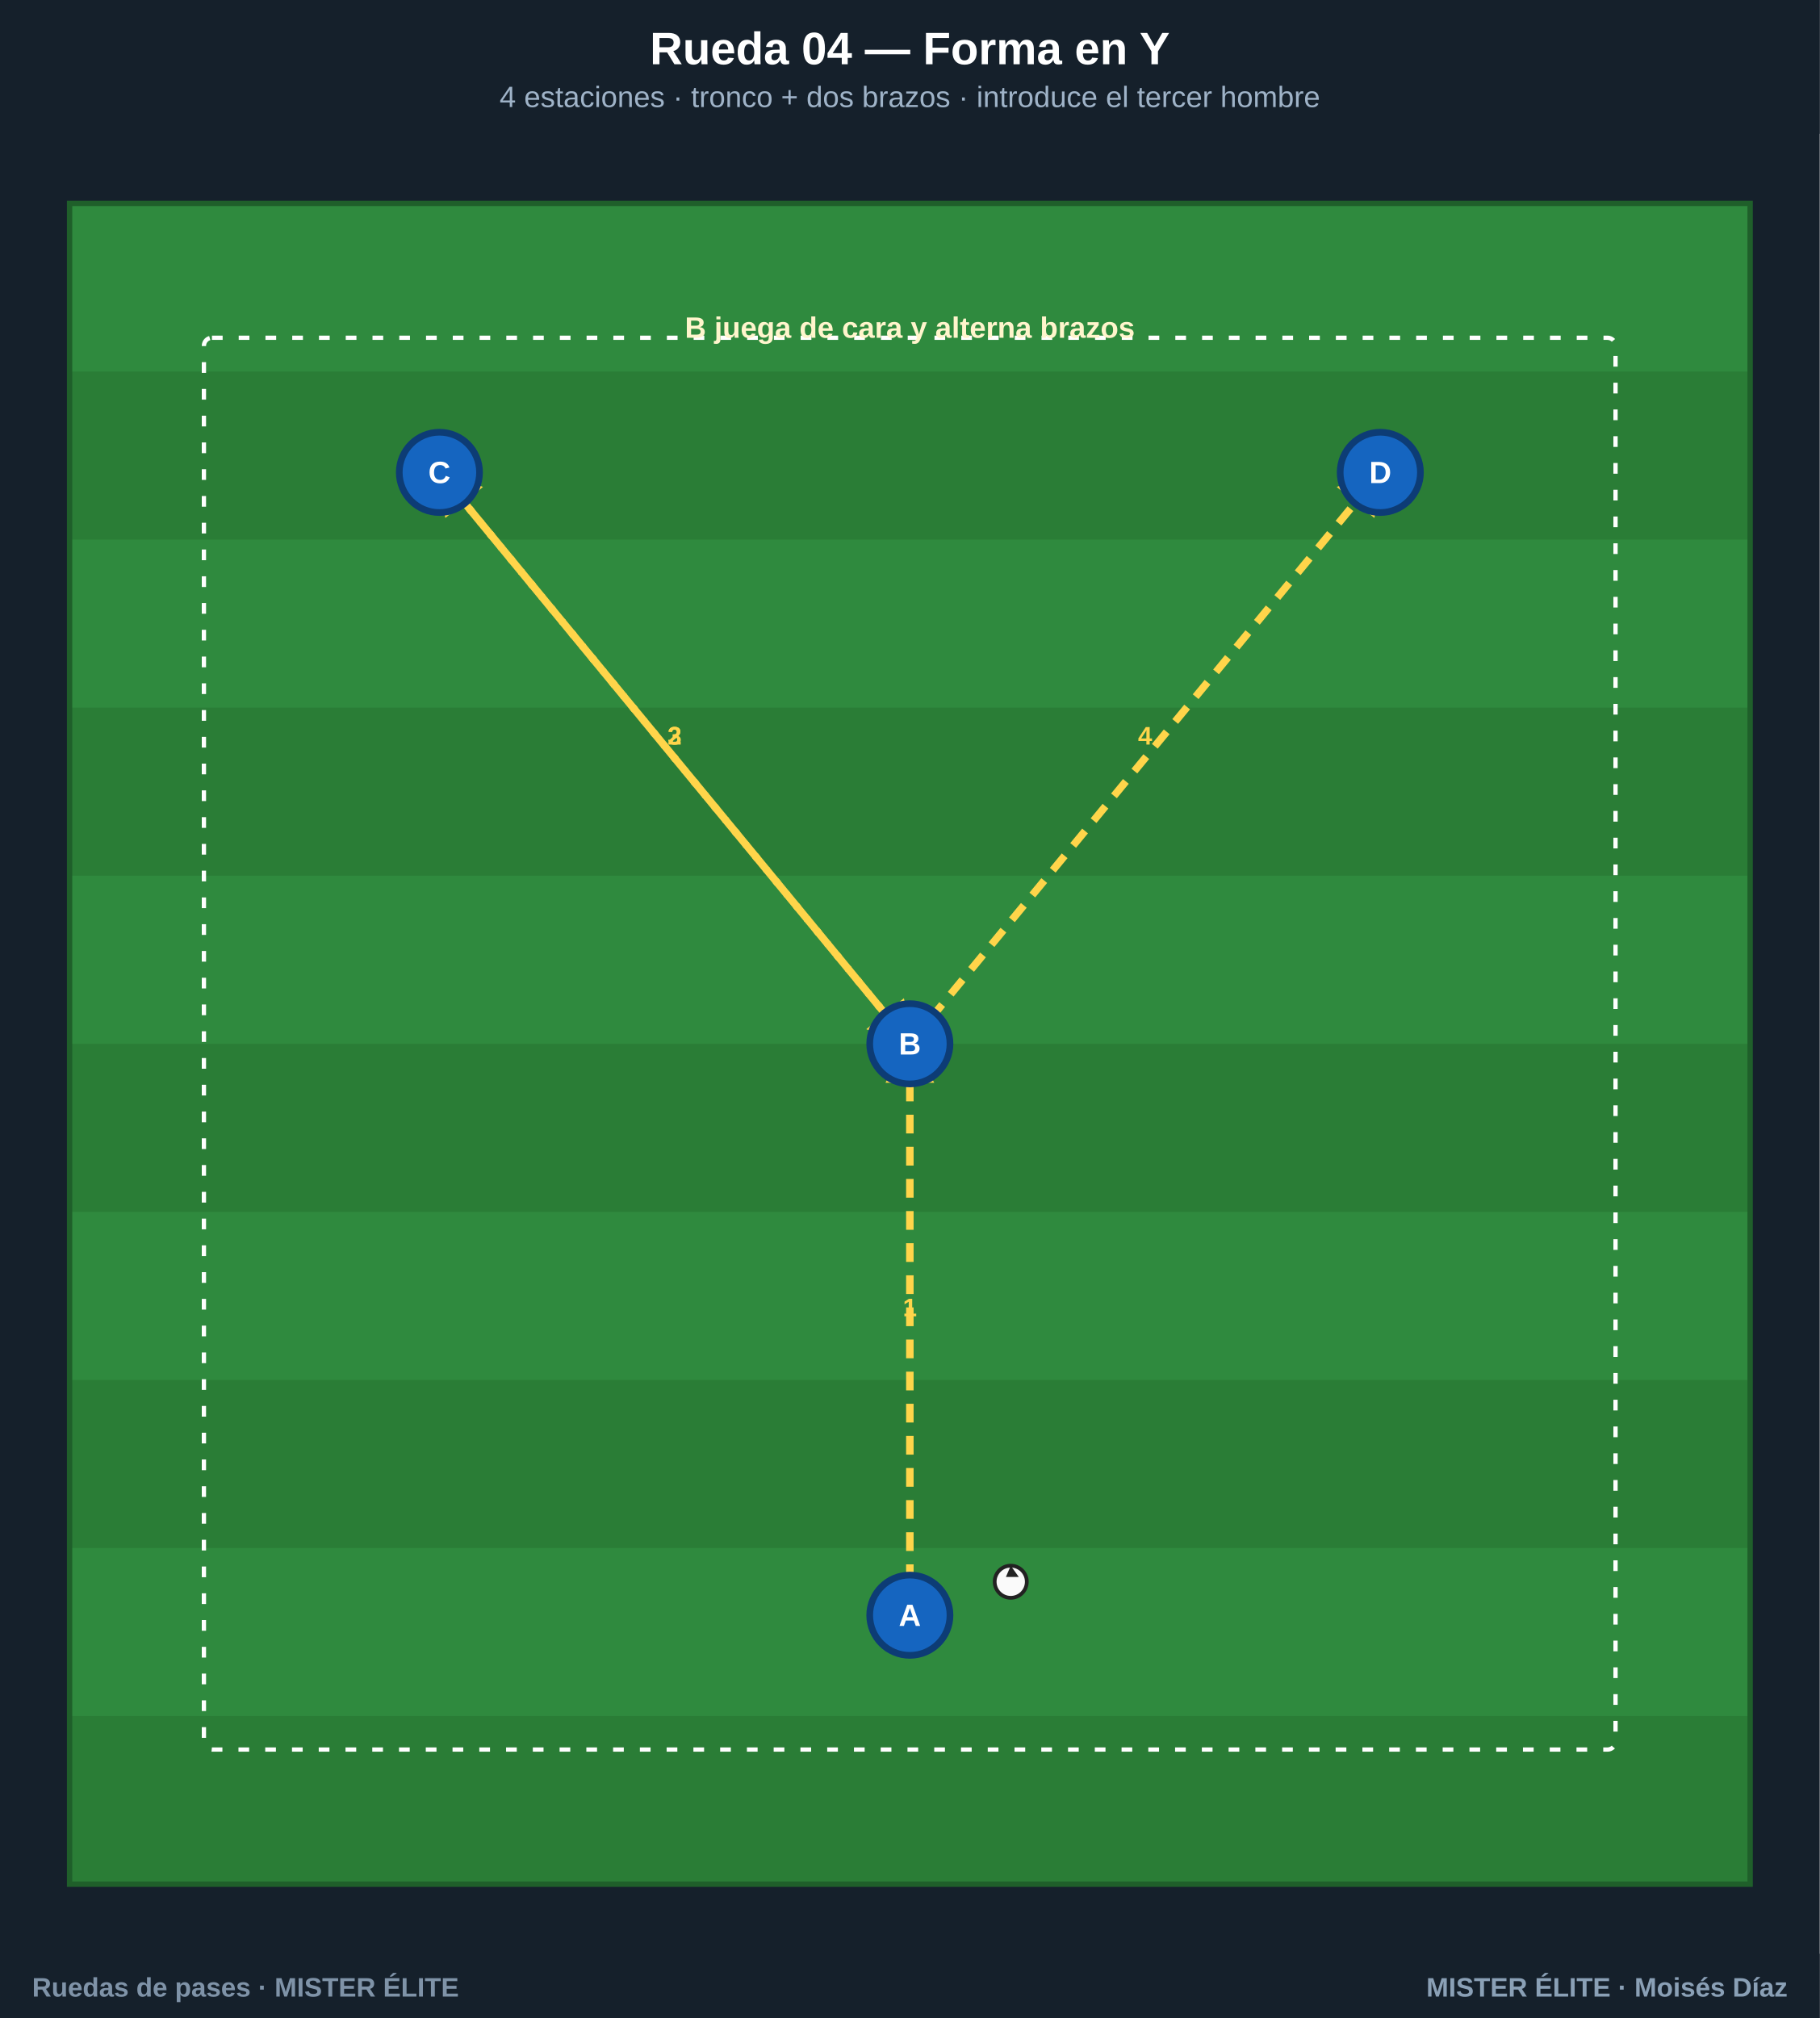
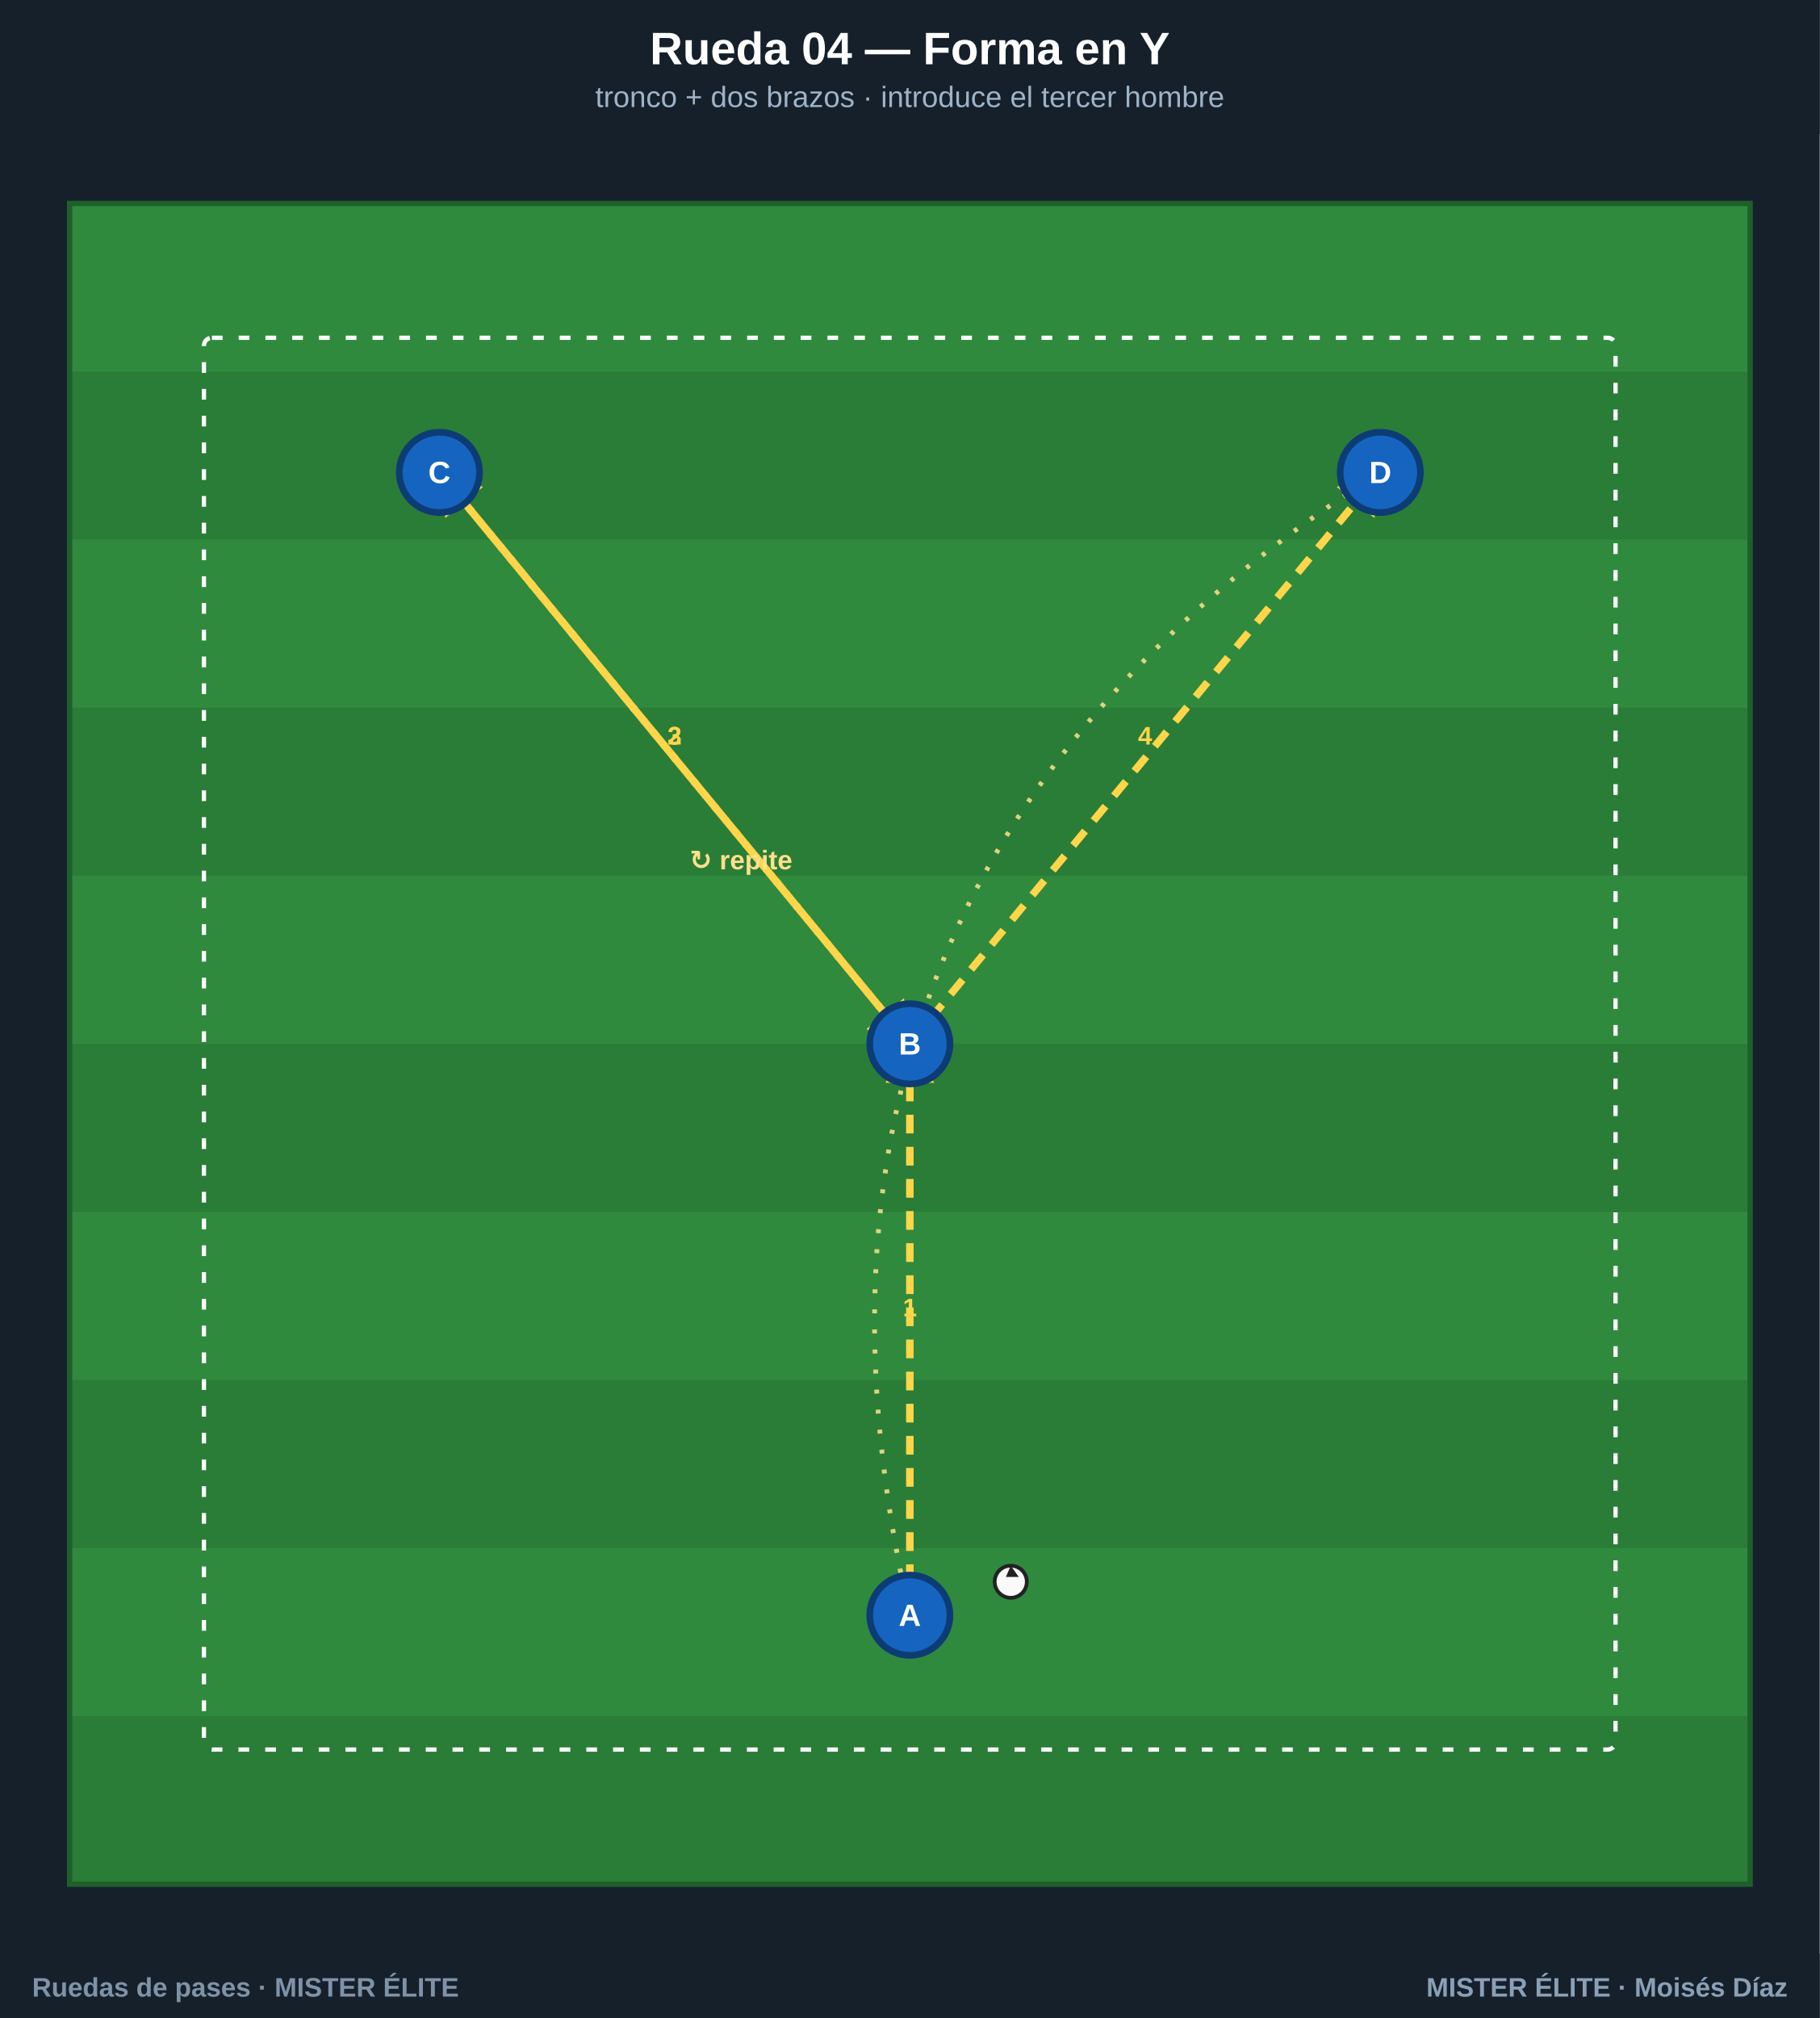
<svg xmlns="http://www.w3.org/2000/svg" viewBox="0 0 680 754" width="680" height="754" font-family="Segoe UI,Arial,sans-serif">
  <defs>
    <marker id="ah_pass" viewBox="0 0 10 10" refX="8" refY="5" markerWidth="6.5" markerHeight="6.5" orient="auto-start-reverse">
      <path d="M0,0 L10,5 L0,10 z" fill="#ffd54a" />
    </marker>
    <marker id="ah_run" viewBox="0 0 10 10" refX="8" refY="5" markerWidth="6.5" markerHeight="6.5" orient="auto-start-reverse">
      <path d="M0,0 L10,5 L0,10 z" fill="#ffffff" />
    </marker>
    <marker id="ah_drive" viewBox="0 0 10 10" refX="8" refY="5" markerWidth="6.5" markerHeight="6.5" orient="auto-start-reverse">
      <path d="M0,0 L10,5 L0,10 z" fill="#7ee0ff" />
    </marker>
    <marker id="ah_white" viewBox="0 0 10 10" refX="8" refY="5" markerWidth="6.5" markerHeight="6.5" orient="auto-start-reverse">
      <path d="M0,0 L10,5 L0,10 z" fill="#ffffff" />
+     </marker>
+     <marker id="ah_cycle" viewBox="0 0 10 10" refX="8" refY="5" markerWidth="6.5" markerHeight="6.5" orient="auto-start-reverse">
+       <path d="M0,0 L10,5 L0,10 z" fill="#ffe08a" />
    </marker>
  </defs>
  <rect x="0.0" y="0.0" width="680.0" height="754.0" fill="#15202b" />
  <rect x="26.0" y="76.0" width="628.0" height="63.3" fill="#2f8a3e" />
  <rect x="26.0" y="138.8" width="628.0" height="63.3" fill="#2a7d36" />
  <rect x="26.0" y="201.6" width="628.0" height="63.3" fill="#2f8a3e" />
  <rect x="26.0" y="264.4" width="628.0" height="63.3" fill="#2a7d36" />
  <rect x="26.0" y="327.2" width="628.0" height="63.3" fill="#2f8a3e" />
  <rect x="26.0" y="390.0" width="628.0" height="63.3" fill="#2a7d36" />
  <rect x="26.0" y="452.8" width="628.0" height="63.3" fill="#2f8a3e" />
  <rect x="26.0" y="515.6" width="628.0" height="63.3" fill="#2a7d36" />
  <rect x="26.0" y="578.4" width="628.0" height="63.3" fill="#2f8a3e" />
  <rect x="26.0" y="641.2" width="628.0" height="63.3" fill="#2a7d36" />
  <rect x="26.0" y="76.0" width="628.0" height="628.0" fill="none" stroke="#1f5f2a" stroke-width="2" />
  <rect x="0.0" y="0.0" width="680.0" height="50.0" fill="#15202b" />
  <text x="340.0" y="24.0" font-family="Segoe UI,Arial,sans-serif" font-size="17" font-weight="800" fill="#ffffff" text-anchor="middle">Rueda 04 — Forma en Y</text>
-   <text x="340.0" y="40.0" font-family="Segoe UI,Arial,sans-serif" font-size="11" font-weight="500" fill="#9fb3c8" text-anchor="middle">4 estaciones · tronco + dos brazos · introduce el tercer hombre</text>
+   <text x="340.0" y="40.0" font-family="Segoe UI,Arial,sans-serif" font-size="11" font-weight="500" fill="#9fb3c8" text-anchor="middle">tronco + dos brazos · introduce el tercer hombre</text>
  <rect x="0.0" y="730.0" width="680.0" height="24.0" fill="#15202b" />
  <text x="668.0" y="746.0" font-family="Segoe UI,Arial,sans-serif" font-size="10" font-weight="700" fill="#8aa0b6" text-anchor="end">MISTER ÉLITE · Moisés Díaz</text>
  <text x="12.0" y="746.0" font-family="Segoe UI,Arial,sans-serif" font-size="10" font-weight="600" fill="#7f93a8" text-anchor="start">Ruedas de pases · MISTER ÉLITE</text>
  <rect x="76.2" y="126.2" width="527.5" height="527.5" rx="3" fill="none" stroke="#ffffff" stroke-width="1.6" stroke-dasharray="4 6" />
  <line x1="340.0" y1="603.5" x2="340.0" y2="390.0" stroke="#ffd54a" stroke-width="2.8" stroke-dasharray="7 5" marker-end="url(#ah_pass)" />
  <text x="340.0" y="491.8" font-family="Segoe UI,Arial,sans-serif" font-size="9.5" font-weight="700" fill="#ffd54a" text-anchor="middle">1</text>
  <line x1="340.0" y1="390.0" x2="164.2" y2="176.5" stroke="#ffd54a" stroke-width="2.8" stroke-dasharray="7 5" marker-end="url(#ah_pass)" />
  <text x="252.1" y="278.2" font-family="Segoe UI,Arial,sans-serif" font-size="9.5" font-weight="700" fill="#ffd54a" text-anchor="middle">2</text>
  <line x1="164.2" y1="176.5" x2="340.0" y2="390.0" stroke="#ffd54a" stroke-width="2.8" stroke-dasharray="7 5" marker-end="url(#ah_pass)" />
  <text x="252.1" y="278.2" font-family="Segoe UI,Arial,sans-serif" font-size="9.5" font-weight="700" fill="#ffd54a" text-anchor="middle">3</text>
  <line x1="340.0" y1="390.0" x2="515.8" y2="176.5" stroke="#ffd54a" stroke-width="2.8" stroke-dasharray="7 5" marker-end="url(#ah_pass)" />
  <text x="427.9" y="278.2" font-family="Segoe UI,Arial,sans-serif" font-size="9.5" font-weight="700" fill="#ffd54a" text-anchor="middle">4</text>
+   <path d="M515.8,176.5 Q276.9,327.8 340.0,603.5" fill="none" stroke="#ffe08a" stroke-width="1.8" stroke-dasharray="1.5 6" opacity="0.85" marker-end="url(#ah_cycle)" />
+   <text x="276.9" y="324.8" font-family="Segoe UI,Arial,sans-serif" font-size="10" font-weight="800" fill="#ffe08a" text-anchor="middle">↻ repite</text>
  <g>
    <circle cx="340.0" cy="603.5" r="15" fill="#1565c0" stroke="#0d3c75" stroke-width="2.5" />
    <text x="340.0" y="607.5" font-family="Segoe UI,Arial" font-size="11.5" font-weight="800" fill="#fff" text-anchor="middle">A</text>
  </g>
  <g>
    <circle cx="340.0" cy="390.0" r="15" fill="#1565c0" stroke="#0d3c75" stroke-width="2.5" />
    <text x="340.0" y="394.0" font-family="Segoe UI,Arial" font-size="11.5" font-weight="800" fill="#fff" text-anchor="middle">B</text>
  </g>
  <g>
    <circle cx="164.2" cy="176.5" r="15" fill="#1565c0" stroke="#0d3c75" stroke-width="2.5" />
    <text x="164.2" y="180.5" font-family="Segoe UI,Arial" font-size="11.5" font-weight="800" fill="#fff" text-anchor="middle">C</text>
  </g>
  <g>
    <circle cx="515.8" cy="176.5" r="15" fill="#1565c0" stroke="#0d3c75" stroke-width="2.5" />
    <text x="515.8" y="180.5" font-family="Segoe UI,Arial" font-size="11.5" font-weight="800" fill="#fff" text-anchor="middle">D</text>
  </g>
  <circle cx="377.7" cy="591.0" r="6.0" fill="#fafafa" stroke="#222" stroke-width="1.4" />
  <path d="M377.7,585.0 l3.0,4.2 l-4.8,0 z" fill="#222" />
-   <text x="340.0" y="126.2" font-family="Segoe UI,Arial,sans-serif" font-size="11" font-weight="600" fill="#fff5cc" text-anchor="middle">B juega de cara y alterna brazos</text>
</svg>
